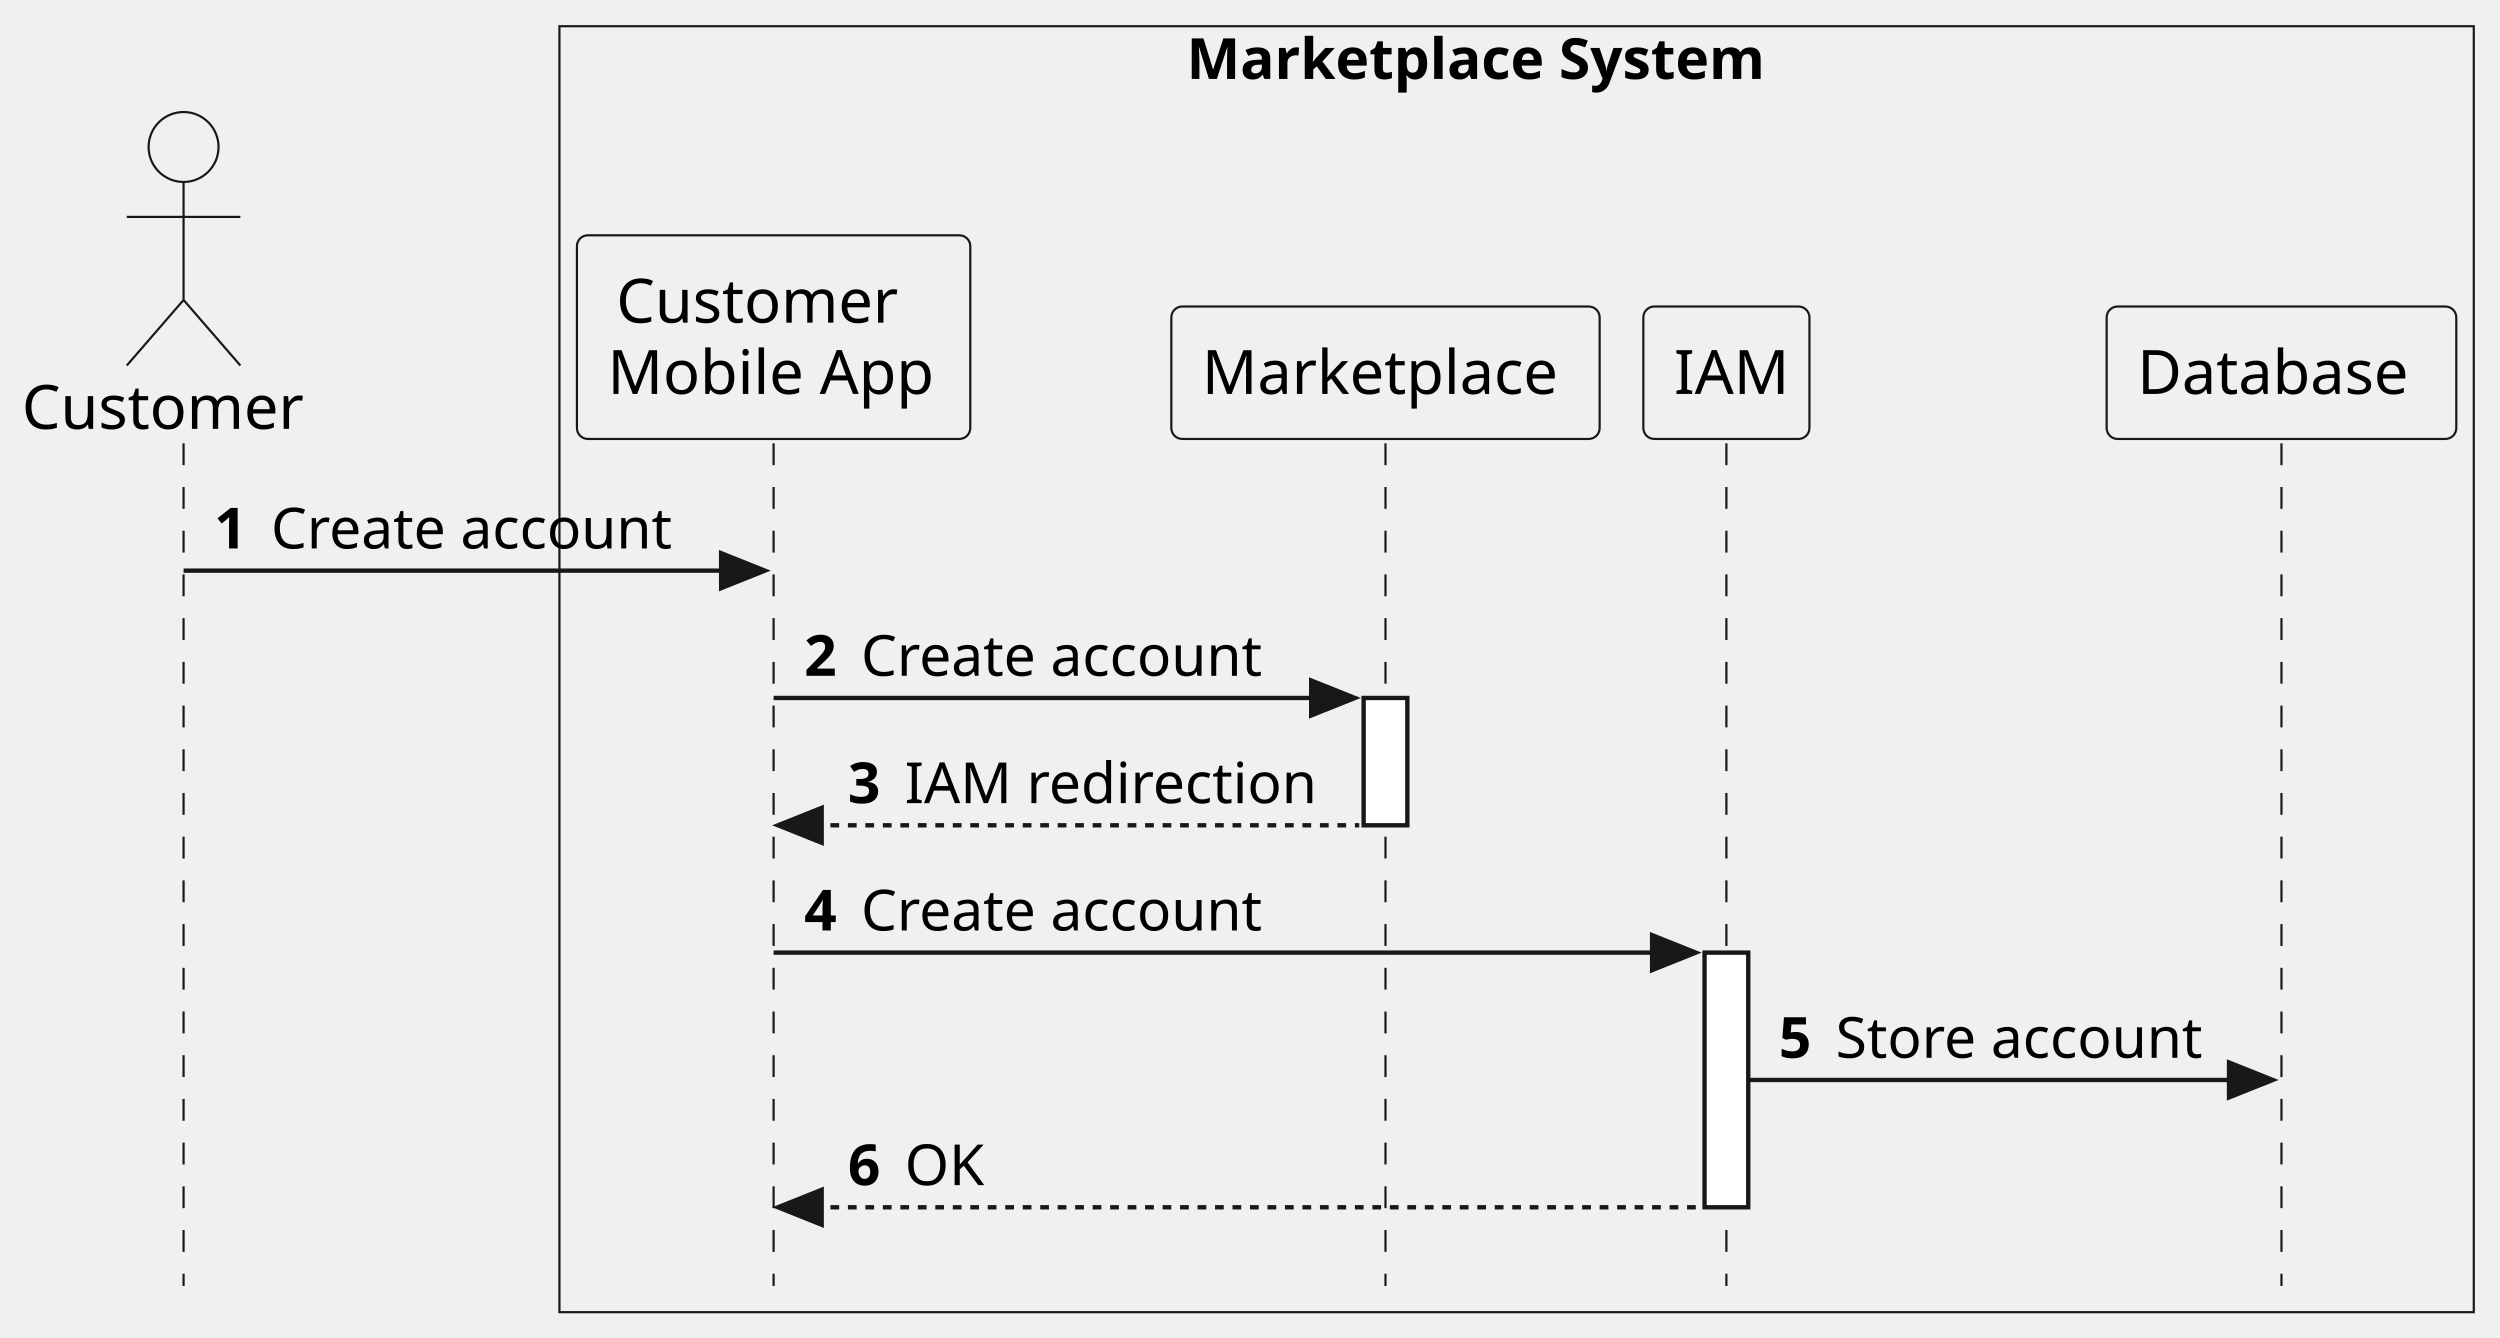
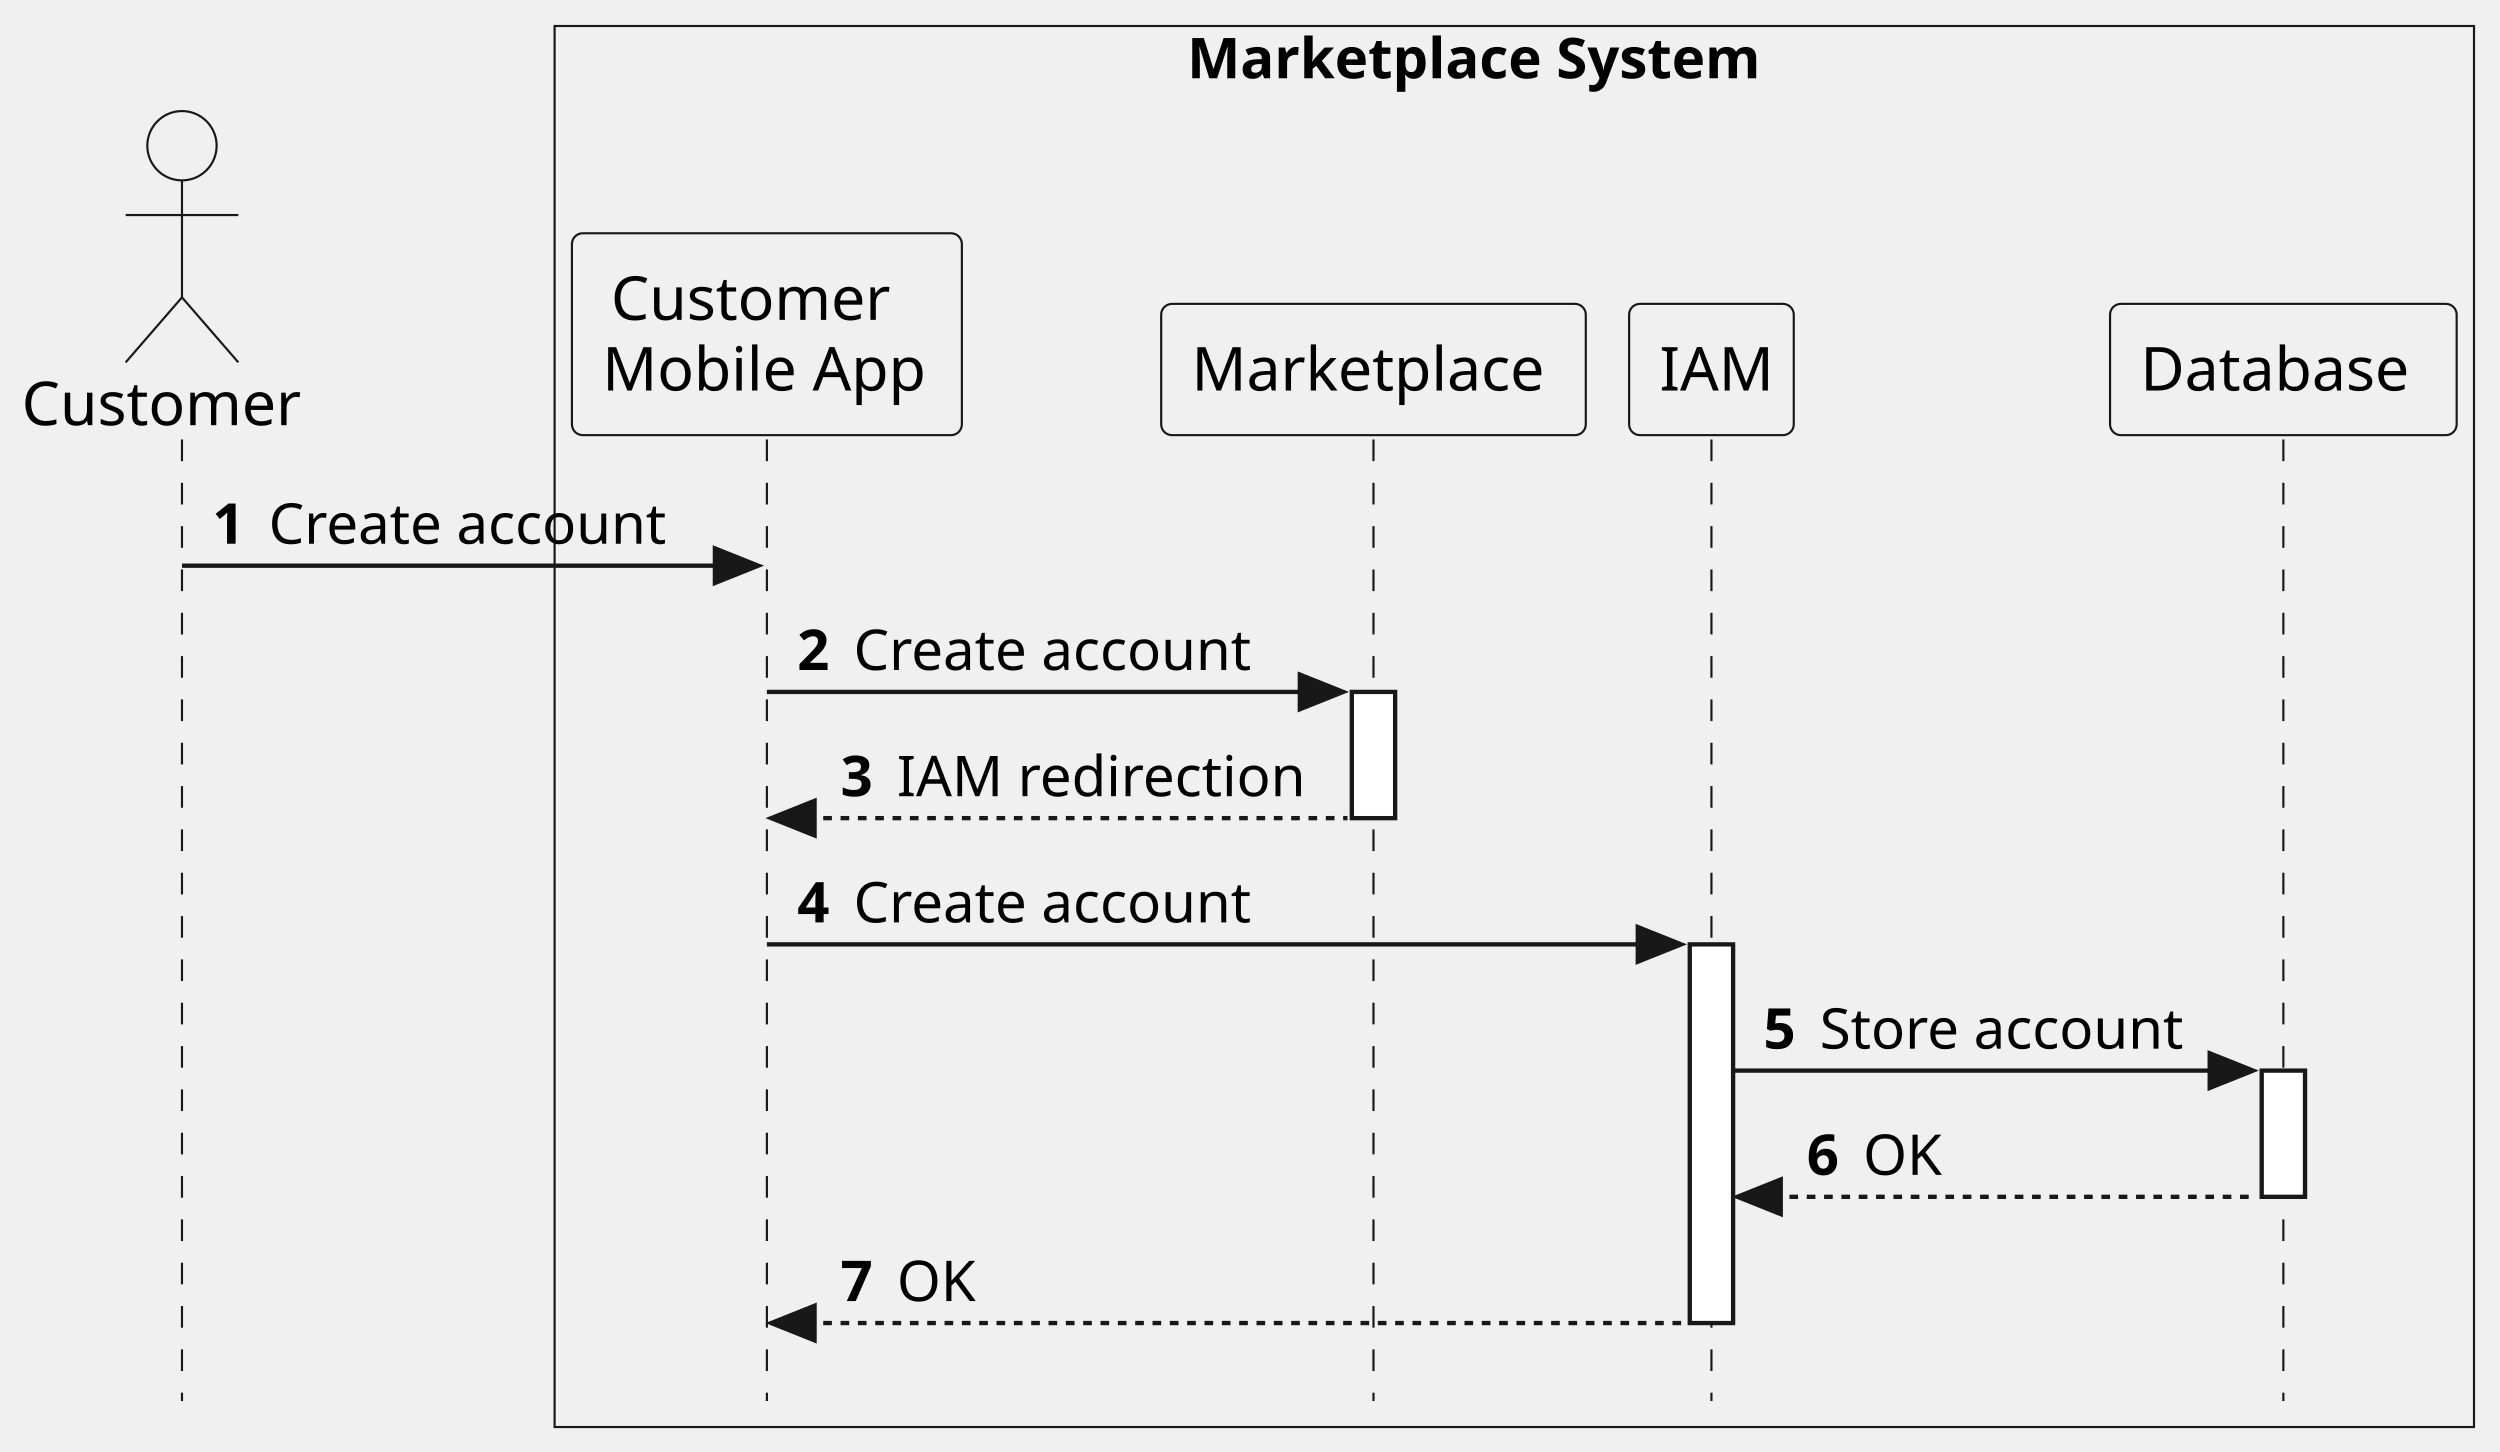
- <svg xmlns="http://www.w3.org/2000/svg" contentStyleType="text/css" height="306px" preserveAspectRatio="none" style="width:572px;height:306px;background:#FFFFFF;" version="1.1" viewBox="0 0 572 306" width="572px" zoomAndPan="magnify">
+ <svg xmlns="http://www.w3.org/2000/svg" contentStyleType="text/css" height="335px" preserveAspectRatio="none" style="width:577px;height:335px;background:#FFFFFF;" version="1.1" viewBox="0 0 577 335" width="577px" zoomAndPan="magnify">
  <defs />
  <g>
-     <rect fill="none" height="294.227" style="stroke:#181818;stroke-width:0.5;" width="438" x="128" y="6" />
-     <text fill="#000000" font-family="sans-serif" font-size="13" font-weight="bold" lengthAdjust="spacing" textLength="151" x="271.5" y="18.067">Marketplace System</text>
-     <line style="stroke:#181818;stroke-width:0.5;stroke-dasharray:5.0,5.0;" x1="42" x2="42" y1="101.43" y2="294.227" />
-     <line style="stroke:#181818;stroke-width:0.5;stroke-dasharray:5.0,5.0;" x1="177" x2="177" y1="101.43" y2="294.227" />
-     <line style="stroke:#181818;stroke-width:0.5;stroke-dasharray:5.0,5.0;" x1="317" x2="317" y1="101.43" y2="294.227" />
+     <rect fill="none" height="323.359" style="stroke:#181818;stroke-width:0.5;" width="443" x="128" y="6" />
+     <text fill="#000000" font-family="sans-serif" font-size="13" font-weight="bold" lengthAdjust="spacing" textLength="151" x="274" y="18.067">Marketplace System</text>
+     <line style="stroke:#181818;stroke-width:0.5;stroke-dasharray:5.0,5.0;" x1="42" x2="42" y1="101.43" y2="323.359" />
+     <line style="stroke:#181818;stroke-width:0.5;stroke-dasharray:5.0,5.0;" x1="177" x2="177" y1="101.43" y2="323.359" />
+     <line style="stroke:#181818;stroke-width:0.5;stroke-dasharray:5.0,5.0;" x1="317" x2="317" y1="101.43" y2="323.359" />
    <rect fill="#FFFFFF" height="29.133" style="stroke:#181818;stroke-width:1.0;" width="10" x="312" y="159.695" />
-     <line style="stroke:#181818;stroke-width:0.5;stroke-dasharray:5.0,5.0;" x1="395" x2="395" y1="101.43" y2="294.227" />
-     <rect fill="#FFFFFF" height="58.266" style="stroke:#181818;stroke-width:1.0;" width="10" x="390" y="217.961" />
-     <line style="stroke:#181818;stroke-width:0.5;stroke-dasharray:5.0,5.0;" x1="522" x2="522" y1="101.43" y2="294.227" />
+     <line style="stroke:#181818;stroke-width:0.5;stroke-dasharray:5.0,5.0;" x1="395" x2="395" y1="101.43" y2="323.359" />
+     <rect fill="#FFFFFF" height="87.398" style="stroke:#181818;stroke-width:1.0;" width="10" x="390" y="217.961" />
+     <line style="stroke:#181818;stroke-width:0.5;stroke-dasharray:5.0,5.0;" x1="527" x2="527" y1="101.43" y2="323.359" />
+     <rect fill="#FFFFFF" height="29.133" style="stroke:#181818;stroke-width:1.0;" width="10" x="522" y="247.094" />
    <text fill="#000000" font-family="sans-serif" font-size="14" lengthAdjust="spacing" textLength="68" x="5" y="98.128">Customer</text>
    <ellipse cx="42" cy="33.633" fill="none" rx="8" ry="8" style="stroke:#181818;stroke-width:0.5;" />
    <path d="M42,41.633 L42,68.633 M29,49.633 L55,49.633 M42,68.633 L29,83.633 M42,68.633 L55,83.633 " fill="none" style="stroke:#181818;stroke-width:0.5;" />
    <rect fill="none" height="46.594" rx="2.5" ry="2.5" style="stroke:#181818;stroke-width:0.5;" width="90" x="132" y="53.836" />
    <text fill="#000000" font-family="sans-serif" font-size="14" lengthAdjust="spacing" textLength="68" x="141" y="73.831">Customer</text>
    <text fill="#000000" font-family="sans-serif" font-size="14" lengthAdjust="spacing" textLength="76" x="139" y="90.128">Mobile App</text>
    <rect fill="none" height="30.297" rx="2.5" ry="2.5" style="stroke:#181818;stroke-width:0.5;" width="98" x="268" y="70.133" />
    <text fill="#000000" font-family="sans-serif" font-size="14" lengthAdjust="spacing" textLength="84" x="275" y="90.128">Marketplace</text>
    <rect fill="none" height="30.297" rx="2.5" ry="2.5" style="stroke:#181818;stroke-width:0.5;" width="38" x="376" y="70.133" />
    <text fill="#000000" font-family="sans-serif" font-size="14" lengthAdjust="spacing" textLength="24" x="383" y="90.128">IAM</text>
-     <rect fill="none" height="30.297" rx="2.5" ry="2.5" style="stroke:#181818;stroke-width:0.5;" width="80" x="482" y="70.133" />
-     <text fill="#000000" font-family="sans-serif" font-size="14" lengthAdjust="spacing" textLength="66" x="489" y="90.128">Database</text>
+     <rect fill="none" height="30.297" rx="2.5" ry="2.5" style="stroke:#181818;stroke-width:0.5;" width="80" x="487" y="70.133" />
+     <text fill="#000000" font-family="sans-serif" font-size="14" lengthAdjust="spacing" textLength="66" x="494" y="90.128">Database</text>
    <polygon fill="#181818" points="165,126.562,175,130.562,165,134.562" style="stroke:#181818;stroke-width:1.0;" />
    <line style="stroke:#181818;stroke-width:1.0;" x1="42" x2="171" y1="130.562" y2="130.562" />
    <text fill="#000000" font-family="sans-serif" font-size="13" font-weight="bold" lengthAdjust="spacing" textLength="9" x="49" y="125.497">1</text>
    <text fill="#000000" font-family="sans-serif" font-size="13" lengthAdjust="spacing" textLength="98" x="62" y="125.497">Create account</text>
    <polygon fill="#181818" points="300,155.695,310,159.695,300,163.695" style="stroke:#181818;stroke-width:1.0;" />
    <line style="stroke:#181818;stroke-width:1.0;" x1="177" x2="306" y1="159.695" y2="159.695" />
    <text fill="#000000" font-family="sans-serif" font-size="13" font-weight="bold" lengthAdjust="spacing" textLength="9" x="184" y="154.629">2</text>
    <text fill="#000000" font-family="sans-serif" font-size="13" lengthAdjust="spacing" textLength="98" x="197" y="154.629">Create account</text>
    <polygon fill="#181818" points="188,184.828,178,188.828,188,192.828" style="stroke:#181818;stroke-width:1.0;" />
    <line style="stroke:#181818;stroke-width:1.0;stroke-dasharray:2.0,2.0;" x1="182" x2="311" y1="188.828" y2="188.828" />
    <text fill="#000000" font-family="sans-serif" font-size="13" font-weight="bold" lengthAdjust="spacing" textLength="9" x="194" y="183.762">3</text>
    <text fill="#000000" font-family="sans-serif" font-size="13" lengthAdjust="spacing" textLength="95" x="207" y="183.762">IAM redirection</text>
    <polygon fill="#181818" points="378,213.961,388,217.961,378,221.961" style="stroke:#181818;stroke-width:1.0;" />
    <line style="stroke:#181818;stroke-width:1.0;" x1="177" x2="384" y1="217.961" y2="217.961" />
    <text fill="#000000" font-family="sans-serif" font-size="13" font-weight="bold" lengthAdjust="spacing" textLength="9" x="184" y="212.895">4</text>
    <text fill="#000000" font-family="sans-serif" font-size="13" lengthAdjust="spacing" textLength="98" x="197" y="212.895">Create account</text>
    <polygon fill="#181818" points="510,243.094,520,247.094,510,251.094" style="stroke:#181818;stroke-width:1.0;" />
    <line style="stroke:#181818;stroke-width:1.0;" x1="400" x2="516" y1="247.094" y2="247.094" />
    <text fill="#000000" font-family="sans-serif" font-size="13" font-weight="bold" lengthAdjust="spacing" textLength="9" x="407" y="242.028">5</text>
    <text fill="#000000" font-family="sans-serif" font-size="13" lengthAdjust="spacing" textLength="90" x="420" y="242.028">Store account</text>
-     <polygon fill="#181818" points="188,272.227,178,276.227,188,280.227" style="stroke:#181818;stroke-width:1.0;" />
-     <line style="stroke:#181818;stroke-width:1.0;stroke-dasharray:2.0,2.0;" x1="182" x2="389" y1="276.227" y2="276.227" />
-     <text fill="#000000" font-family="sans-serif" font-size="13" font-weight="bold" lengthAdjust="spacing" textLength="9" x="194" y="271.161">6</text>
-     <text fill="#000000" font-family="sans-serif" font-size="13" lengthAdjust="spacing" textLength="18" x="207" y="271.161">OK</text>
+     <polygon fill="#181818" points="411,272.227,401,276.227,411,280.227" style="stroke:#181818;stroke-width:1.0;" />
+     <line style="stroke:#181818;stroke-width:1.0;stroke-dasharray:2.0,2.0;" x1="405" x2="521" y1="276.227" y2="276.227" />
+     <text fill="#000000" font-family="sans-serif" font-size="13" font-weight="bold" lengthAdjust="spacing" textLength="9" x="417" y="271.161">6</text>
+     <text fill="#000000" font-family="sans-serif" font-size="13" lengthAdjust="spacing" textLength="18" x="430" y="271.161">OK</text>
+     <polygon fill="#181818" points="188,301.359,178,305.359,188,309.359" style="stroke:#181818;stroke-width:1.0;" />
+     <line style="stroke:#181818;stroke-width:1.0;stroke-dasharray:2.0,2.0;" x1="182" x2="389" y1="305.359" y2="305.359" />
+     <text fill="#000000" font-family="sans-serif" font-size="13" font-weight="bold" lengthAdjust="spacing" textLength="9" x="194" y="300.293">7</text>
+     <text fill="#000000" font-family="sans-serif" font-size="13" lengthAdjust="spacing" textLength="18" x="207" y="300.293">OK</text>
  </g>
</svg>
